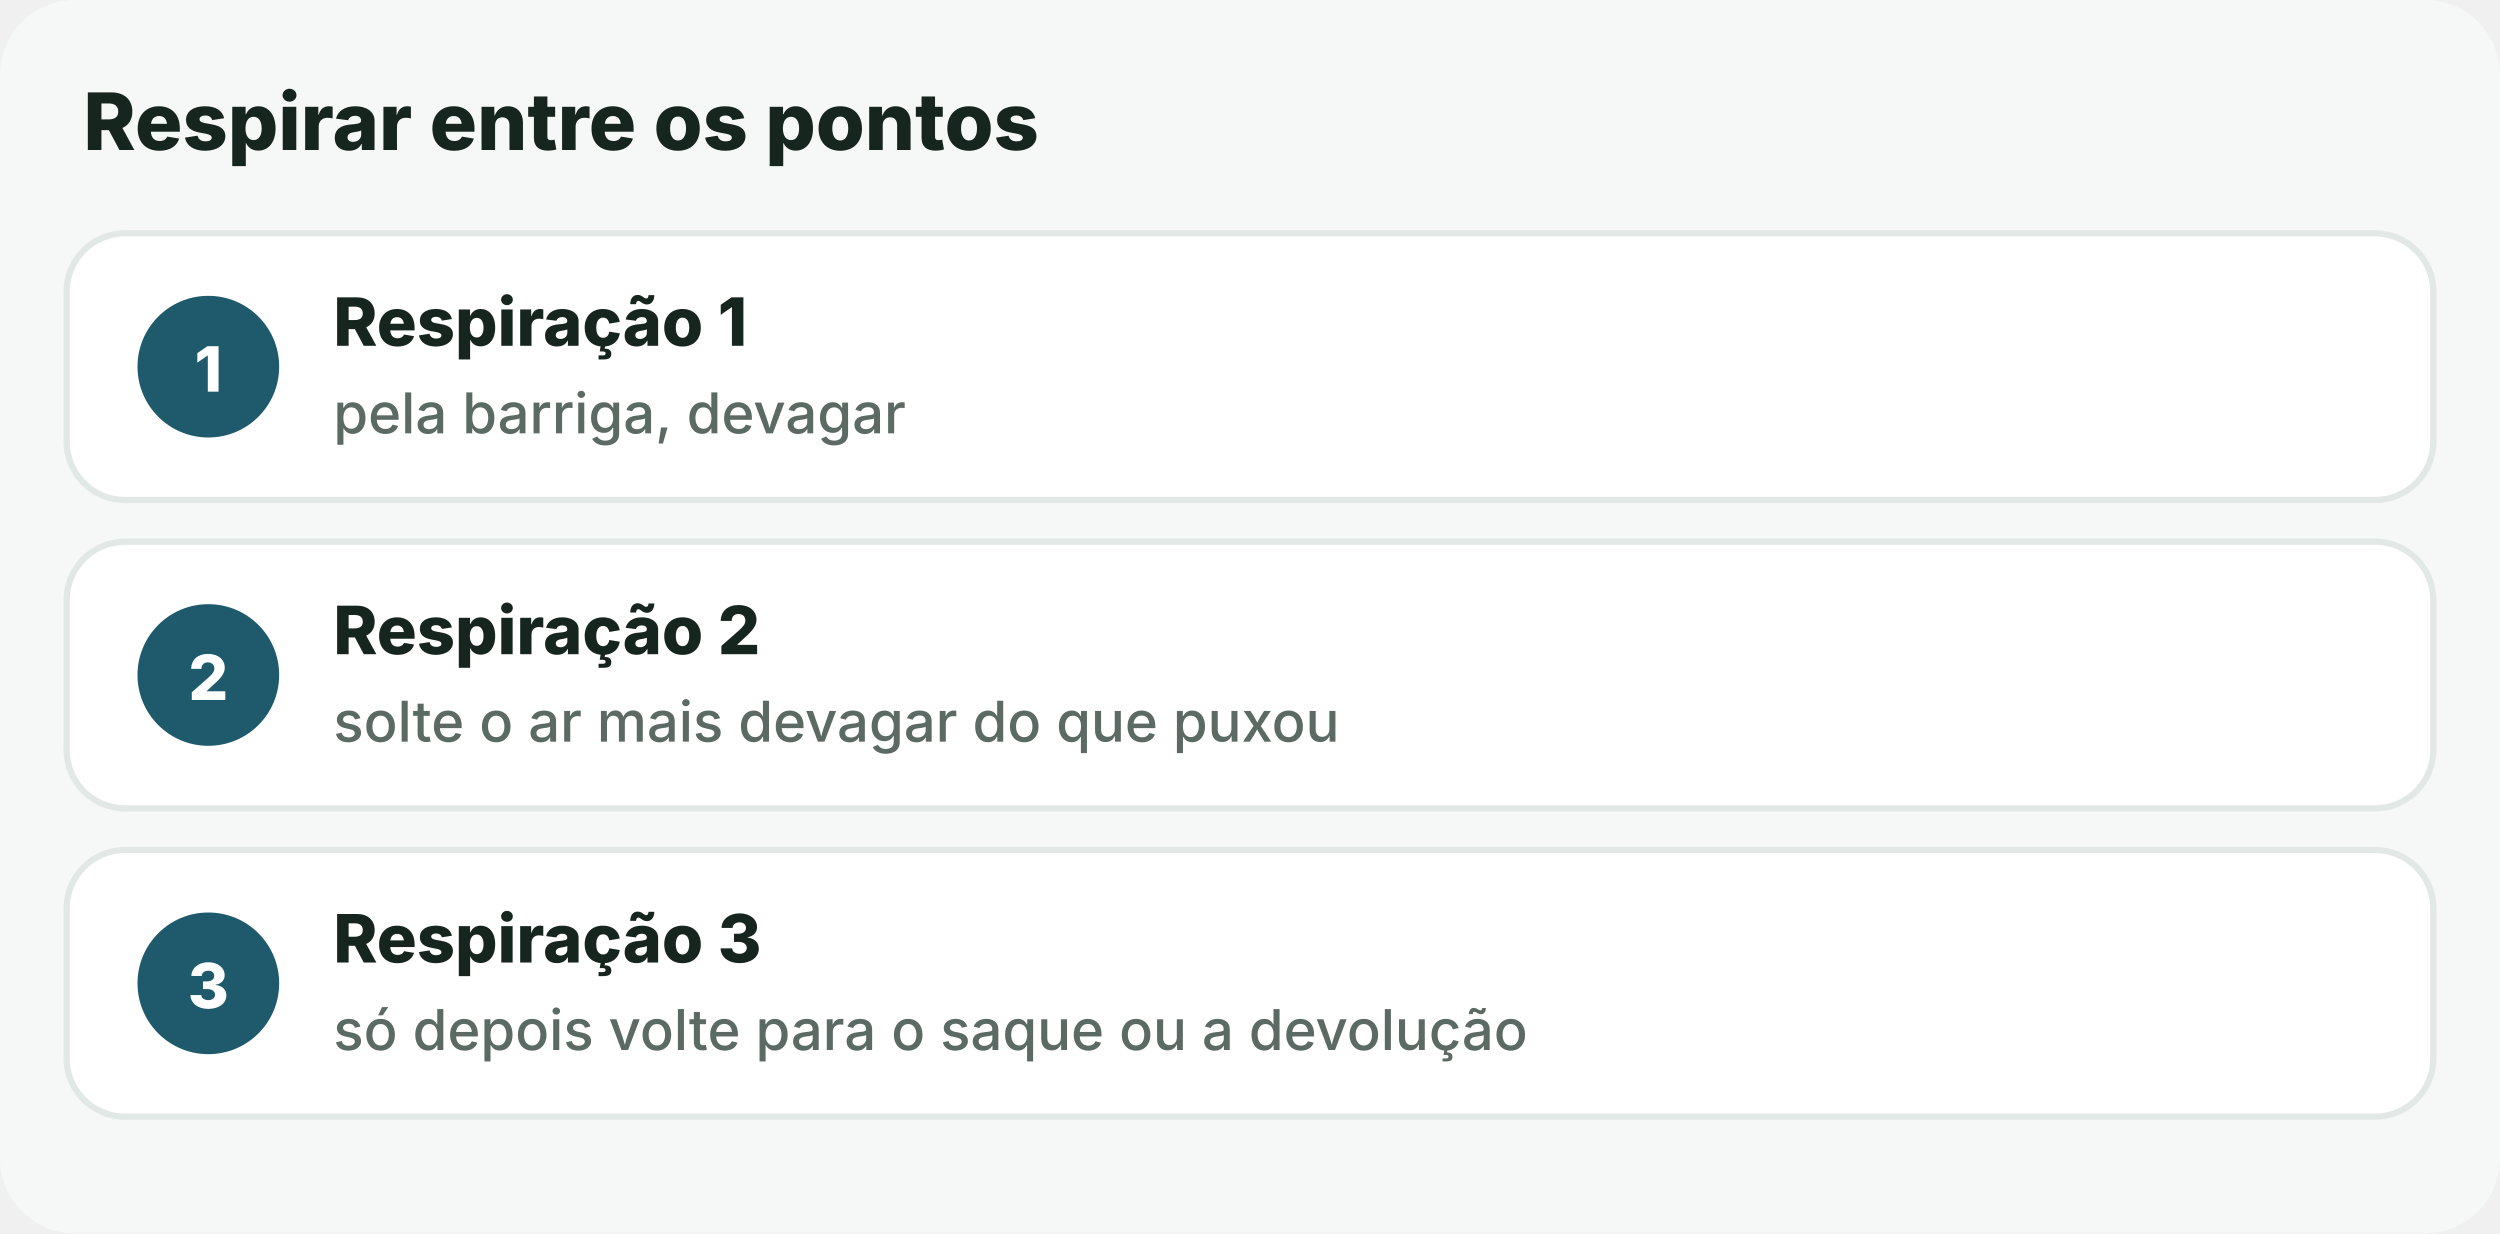
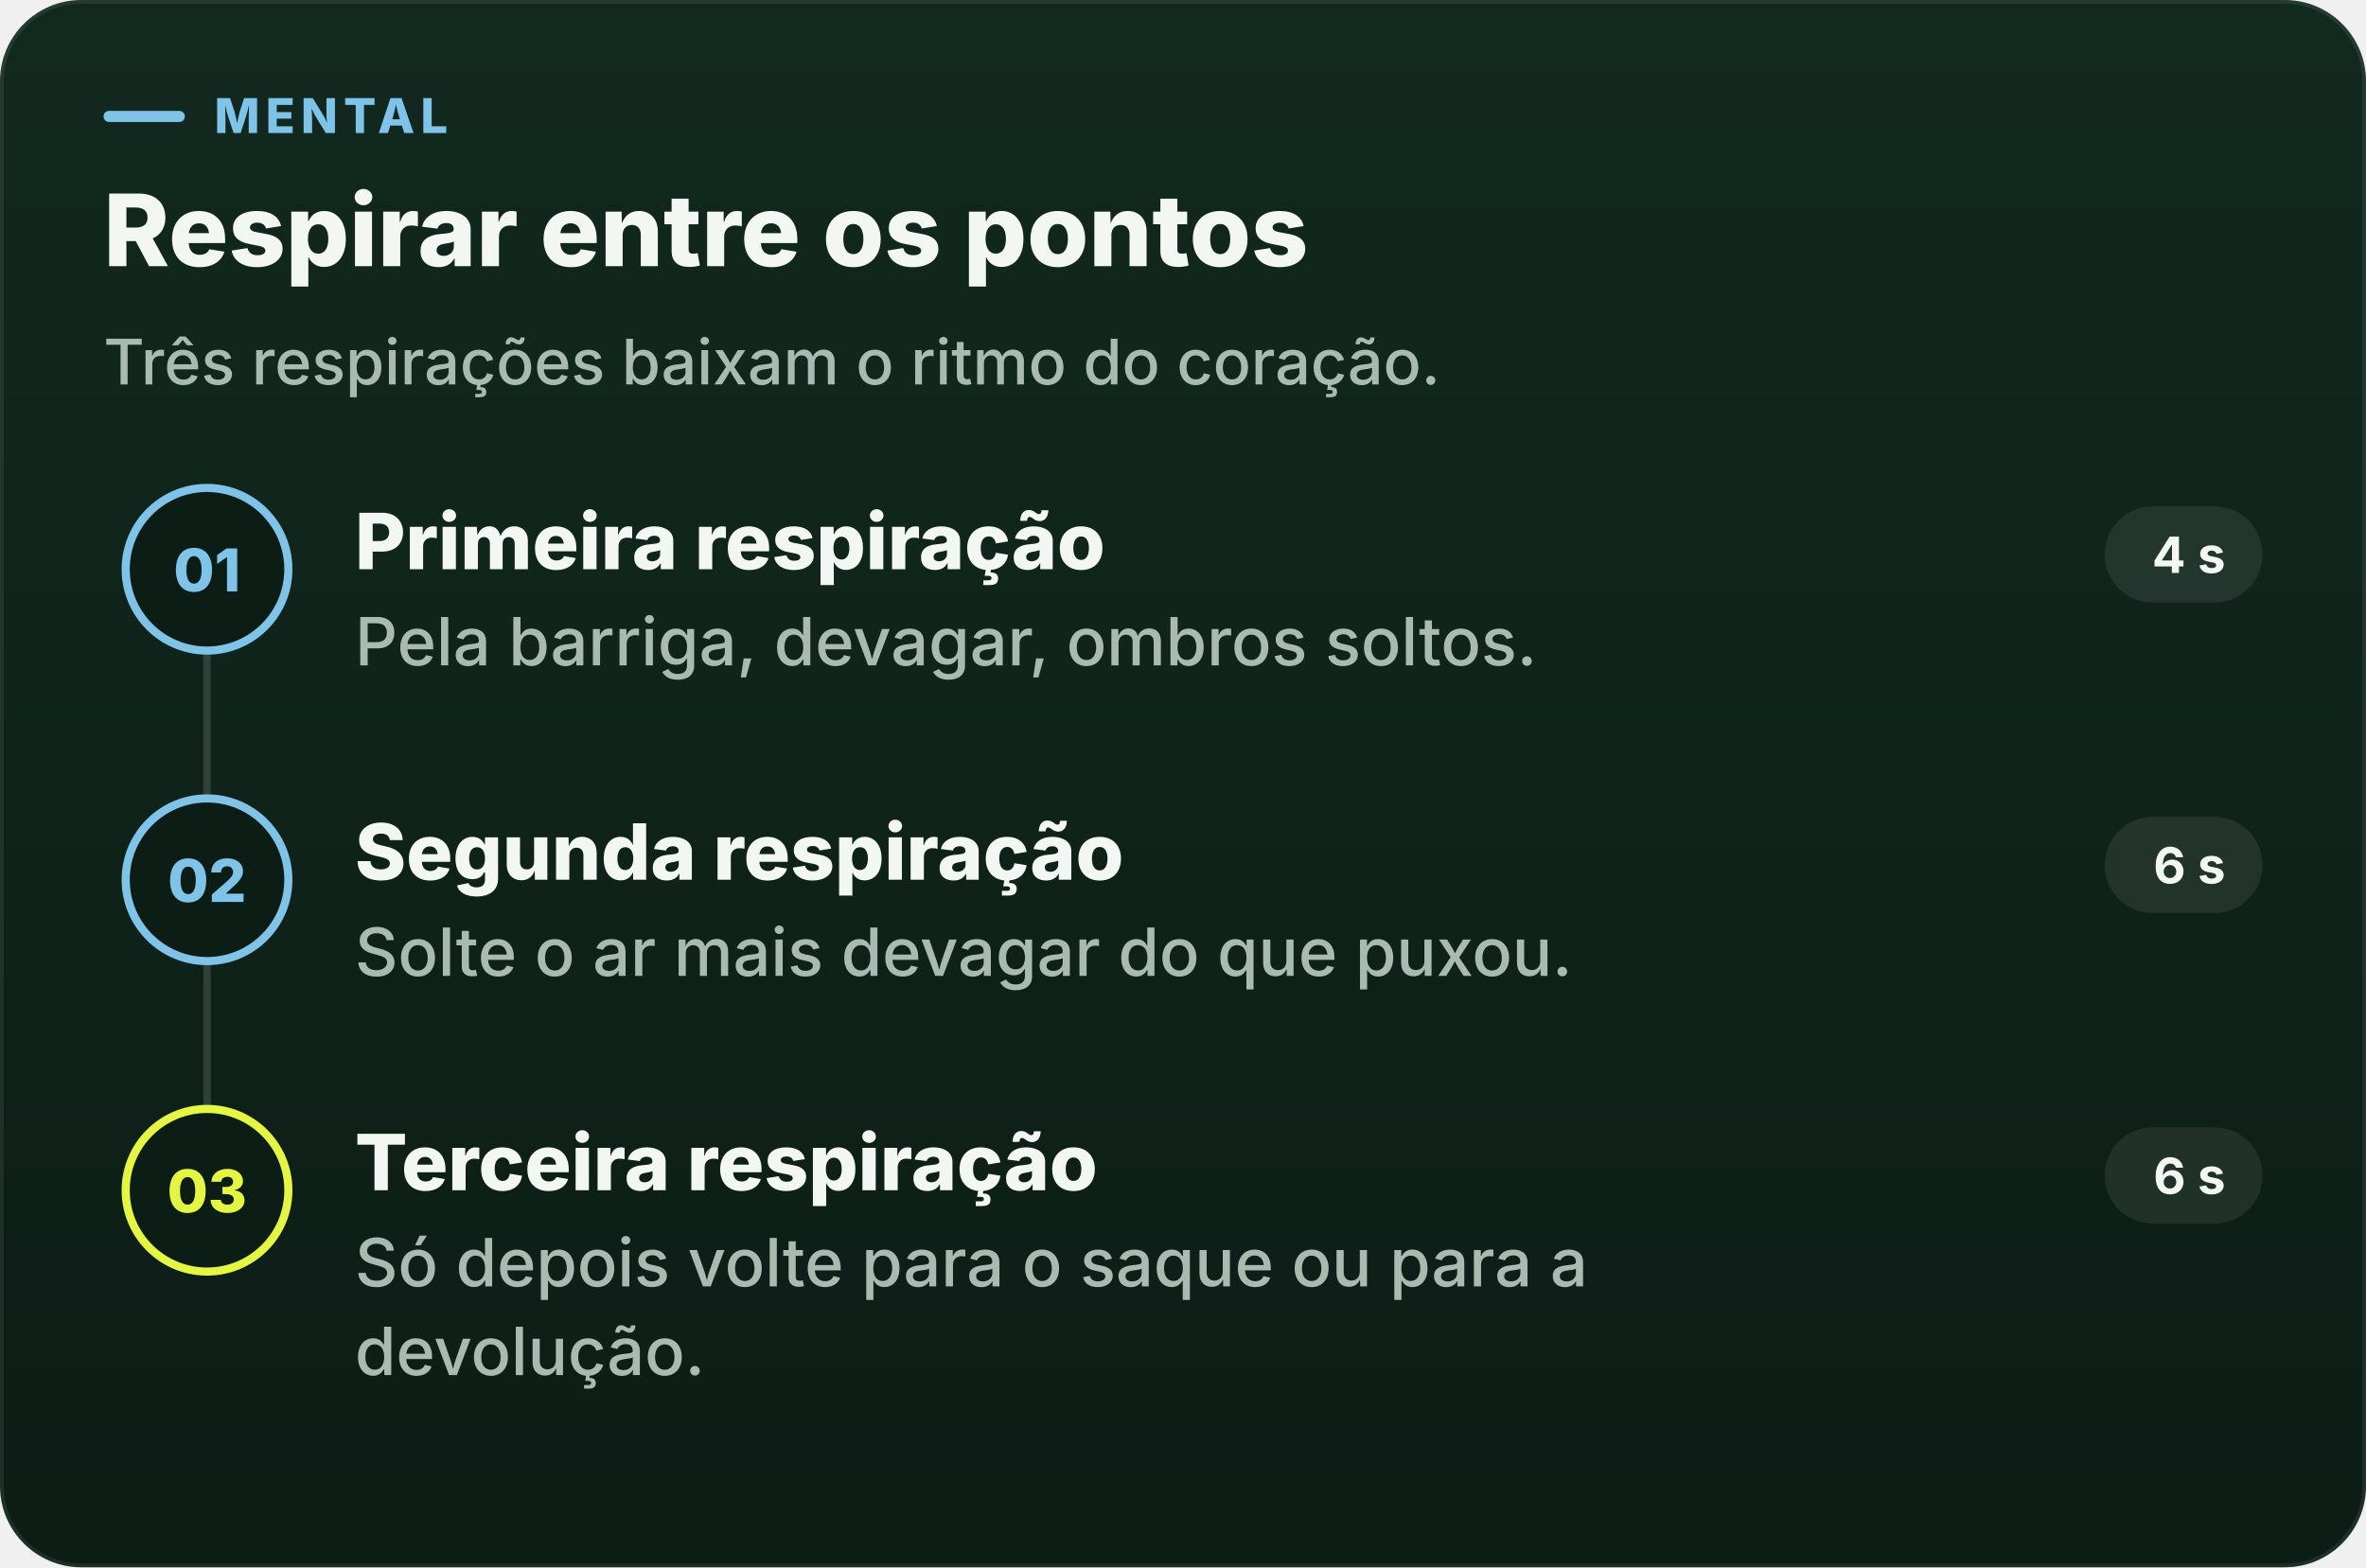
- <svg xmlns="http://www.w3.org/2000/svg" viewBox="0 0 600 296" width="600" height="296" role="img" aria-label="Respirar entre os pontos" font-family="Inter, system-ui, -apple-system, Segoe UI, sans-serif">
+ <svg xmlns="http://www.w3.org/2000/svg" viewBox="0 0 640 424" width="640" height="424" role="img" aria-label="Respirar entre os pontos" font-family="Inter, -apple-system, BlinkMacSystemFont, Segoe UI, Roboto, system-ui, sans-serif">
  <defs>
-     <marker id="seta" viewBox="0 0 10 10" refX="8" refY="5" markerWidth="5" markerHeight="5" orient="auto-start-reverse">
-       <path d="M0 0L10 5L0 10z" fill="context-stroke" />
-     </marker>
+     <linearGradient id="gFundo" x1="0" y1="0" x2="0" y2="1">
+       <stop offset="0" stop-color="#12291F" />
+       <stop offset="1" stop-color="#0C1D16" />
+     </linearGradient>
+     <clipPath id="cCartao">
+       <rect width="640" height="424" rx="22" />
+     </clipPath>
+     <filter id="fBrilho" x="-50%" y="-50%" width="200%" height="200%">
+       <feGaussianBlur stdDeviation="3" />
+     </filter>
  </defs>
-   <rect width="600" height="296" rx="18" fill="#F6F8F7" />
-   <text x="20" y="36" font-size="19" font-weight="800" fill="#17251F">Respirar entre os pontos</text>
-   <rect x="16" y="56" width="568" height="64" rx="14" fill="#fff" stroke="#E2E8E5" stroke-width="1.5" />
-   <circle cx="50" cy="88" r="17" fill="#1E5A6B" />
-   <text x="50" y="94" font-size="15" font-weight="800" fill="#fff" text-anchor="middle">1</text>
-   <text x="80" y="83" font-size="16" font-weight="800" fill="#17251F">Respiração 1</text>
-   <text x="80" y="104" font-size="13.5" font-weight="500" fill="#5B6B63">pela barriga, devagar</text>
-   <rect x="16" y="130" width="568" height="64" rx="14" fill="#fff" stroke="#E2E8E5" stroke-width="1.5" />
-   <circle cx="50" cy="162" r="17" fill="#1E5A6B" />
-   <text x="50" y="168" font-size="15" font-weight="800" fill="#fff" text-anchor="middle">2</text>
-   <text x="80" y="157" font-size="16" font-weight="800" fill="#17251F">Respiração 2</text>
-   <text x="80" y="178" font-size="13.5" font-weight="500" fill="#5B6B63">solte o ar mais devagar do que puxou</text>
-   <rect x="16" y="204" width="568" height="64" rx="14" fill="#fff" stroke="#E2E8E5" stroke-width="1.5" />
-   <circle cx="50" cy="236" r="17" fill="#1E5A6B" />
-   <text x="50" y="242" font-size="15" font-weight="800" fill="#fff" text-anchor="middle">3</text>
-   <text x="80" y="231" font-size="16" font-weight="800" fill="#17251F">Respiração 3</text>
-   <text x="80" y="252" font-size="13.5" font-weight="500" fill="#5B6B63">só depois volte para o saque ou a devolução</text>
+   <g clip-path="url(#cCartao)">
+     <rect width="640" height="424" fill="url(#gFundo)" />
+     <rect x="28" y="30" width="22" height="3" rx="1.5" fill="#7FC4E8" />
+     <text x="58" y="36" font-size="13" font-weight="800" fill="#7FC4E8" letter-spacing="1.6">MENTAL</text>
+     <text x="28" y="72" font-size="27" font-weight="800" fill="#F3F7F4">Respirar entre os pontos</text>
+     <text x="28" y="104" font-size="17" font-weight="500" fill="#A9BBB1">Três respirações baixam o ritmo do coração.</text>
+     <line x1="56" y1="176" x2="56" y2="216" stroke="rgba(255,255,255,.14)" stroke-width="2" />
+     <circle cx="56" cy="154" r="22" fill="#0C1D16" stroke="#7FC4E8" stroke-width="2.2" />
+     <text x="56" y="160" font-size="16" font-weight="800" fill="#7FC4E8" text-anchor="middle">01</text>
+     <text x="96" y="154" font-size="21" font-weight="800" fill="#F3F7F4">Primeira respiração</text>
+     <text x="96" y="180" font-size="18" font-weight="500" fill="#A9BBB1">Pela barriga, devagar, ombros soltos.</text>
+     <rect x="569.3" y="137" width="42.7" height="26" rx="13" fill="rgba(255,255,255,.08)" />
+     <text x="602" y="155" font-size="13.5" font-weight="700" fill="#F3F7F4" text-anchor="end">4 s</text>
+     <line x1="56" y1="260" x2="56" y2="300" stroke="rgba(255,255,255,.14)" stroke-width="2" />
+     <circle cx="56" cy="238" r="22" fill="#0C1D16" stroke="#7FC4E8" stroke-width="2.2" />
+     <text x="56" y="244" font-size="16" font-weight="800" fill="#7FC4E8" text-anchor="middle">02</text>
+     <text x="96" y="238" font-size="21" font-weight="800" fill="#F3F7F4">Segunda respiração</text>
+     <text x="96" y="264" font-size="18" font-weight="500" fill="#A9BBB1">Solte o ar mais devagar do que puxou.</text>
+     <rect x="569.3" y="221" width="42.7" height="26" rx="13" fill="rgba(255,255,255,.08)" />
+     <text x="602" y="239" font-size="13.5" font-weight="700" fill="#F3F7F4" text-anchor="end">6 s</text>
+     <circle cx="56" cy="322" r="22" fill="#0C1D16" stroke="#E4F542" stroke-width="2.2" />
+     <text x="56" y="328" font-size="16" font-weight="800" fill="#E4F542" text-anchor="middle">03</text>
+     <text x="96" y="322" font-size="21" font-weight="800" fill="#F3F7F4">Terceira respiração</text>
+     <text x="96" y="348" font-size="18" font-weight="500" fill="#A9BBB1">Só depois volte para o saque ou para a</text>
+     <text x="96" y="372" font-size="18" font-weight="500" fill="#A9BBB1">devolução.</text>
+     <rect x="569.3" y="305" width="42.7" height="26" rx="13" fill="rgba(255,255,255,.08)" />
+     <text x="602" y="323" font-size="13.5" font-weight="700" fill="#F3F7F4" text-anchor="end">6 s</text>
+   </g>
+   <rect x=".5" y=".5" width="639" height="423" rx="21.5" fill="none" stroke="rgba(255,255,255,.08)" />
</svg>
